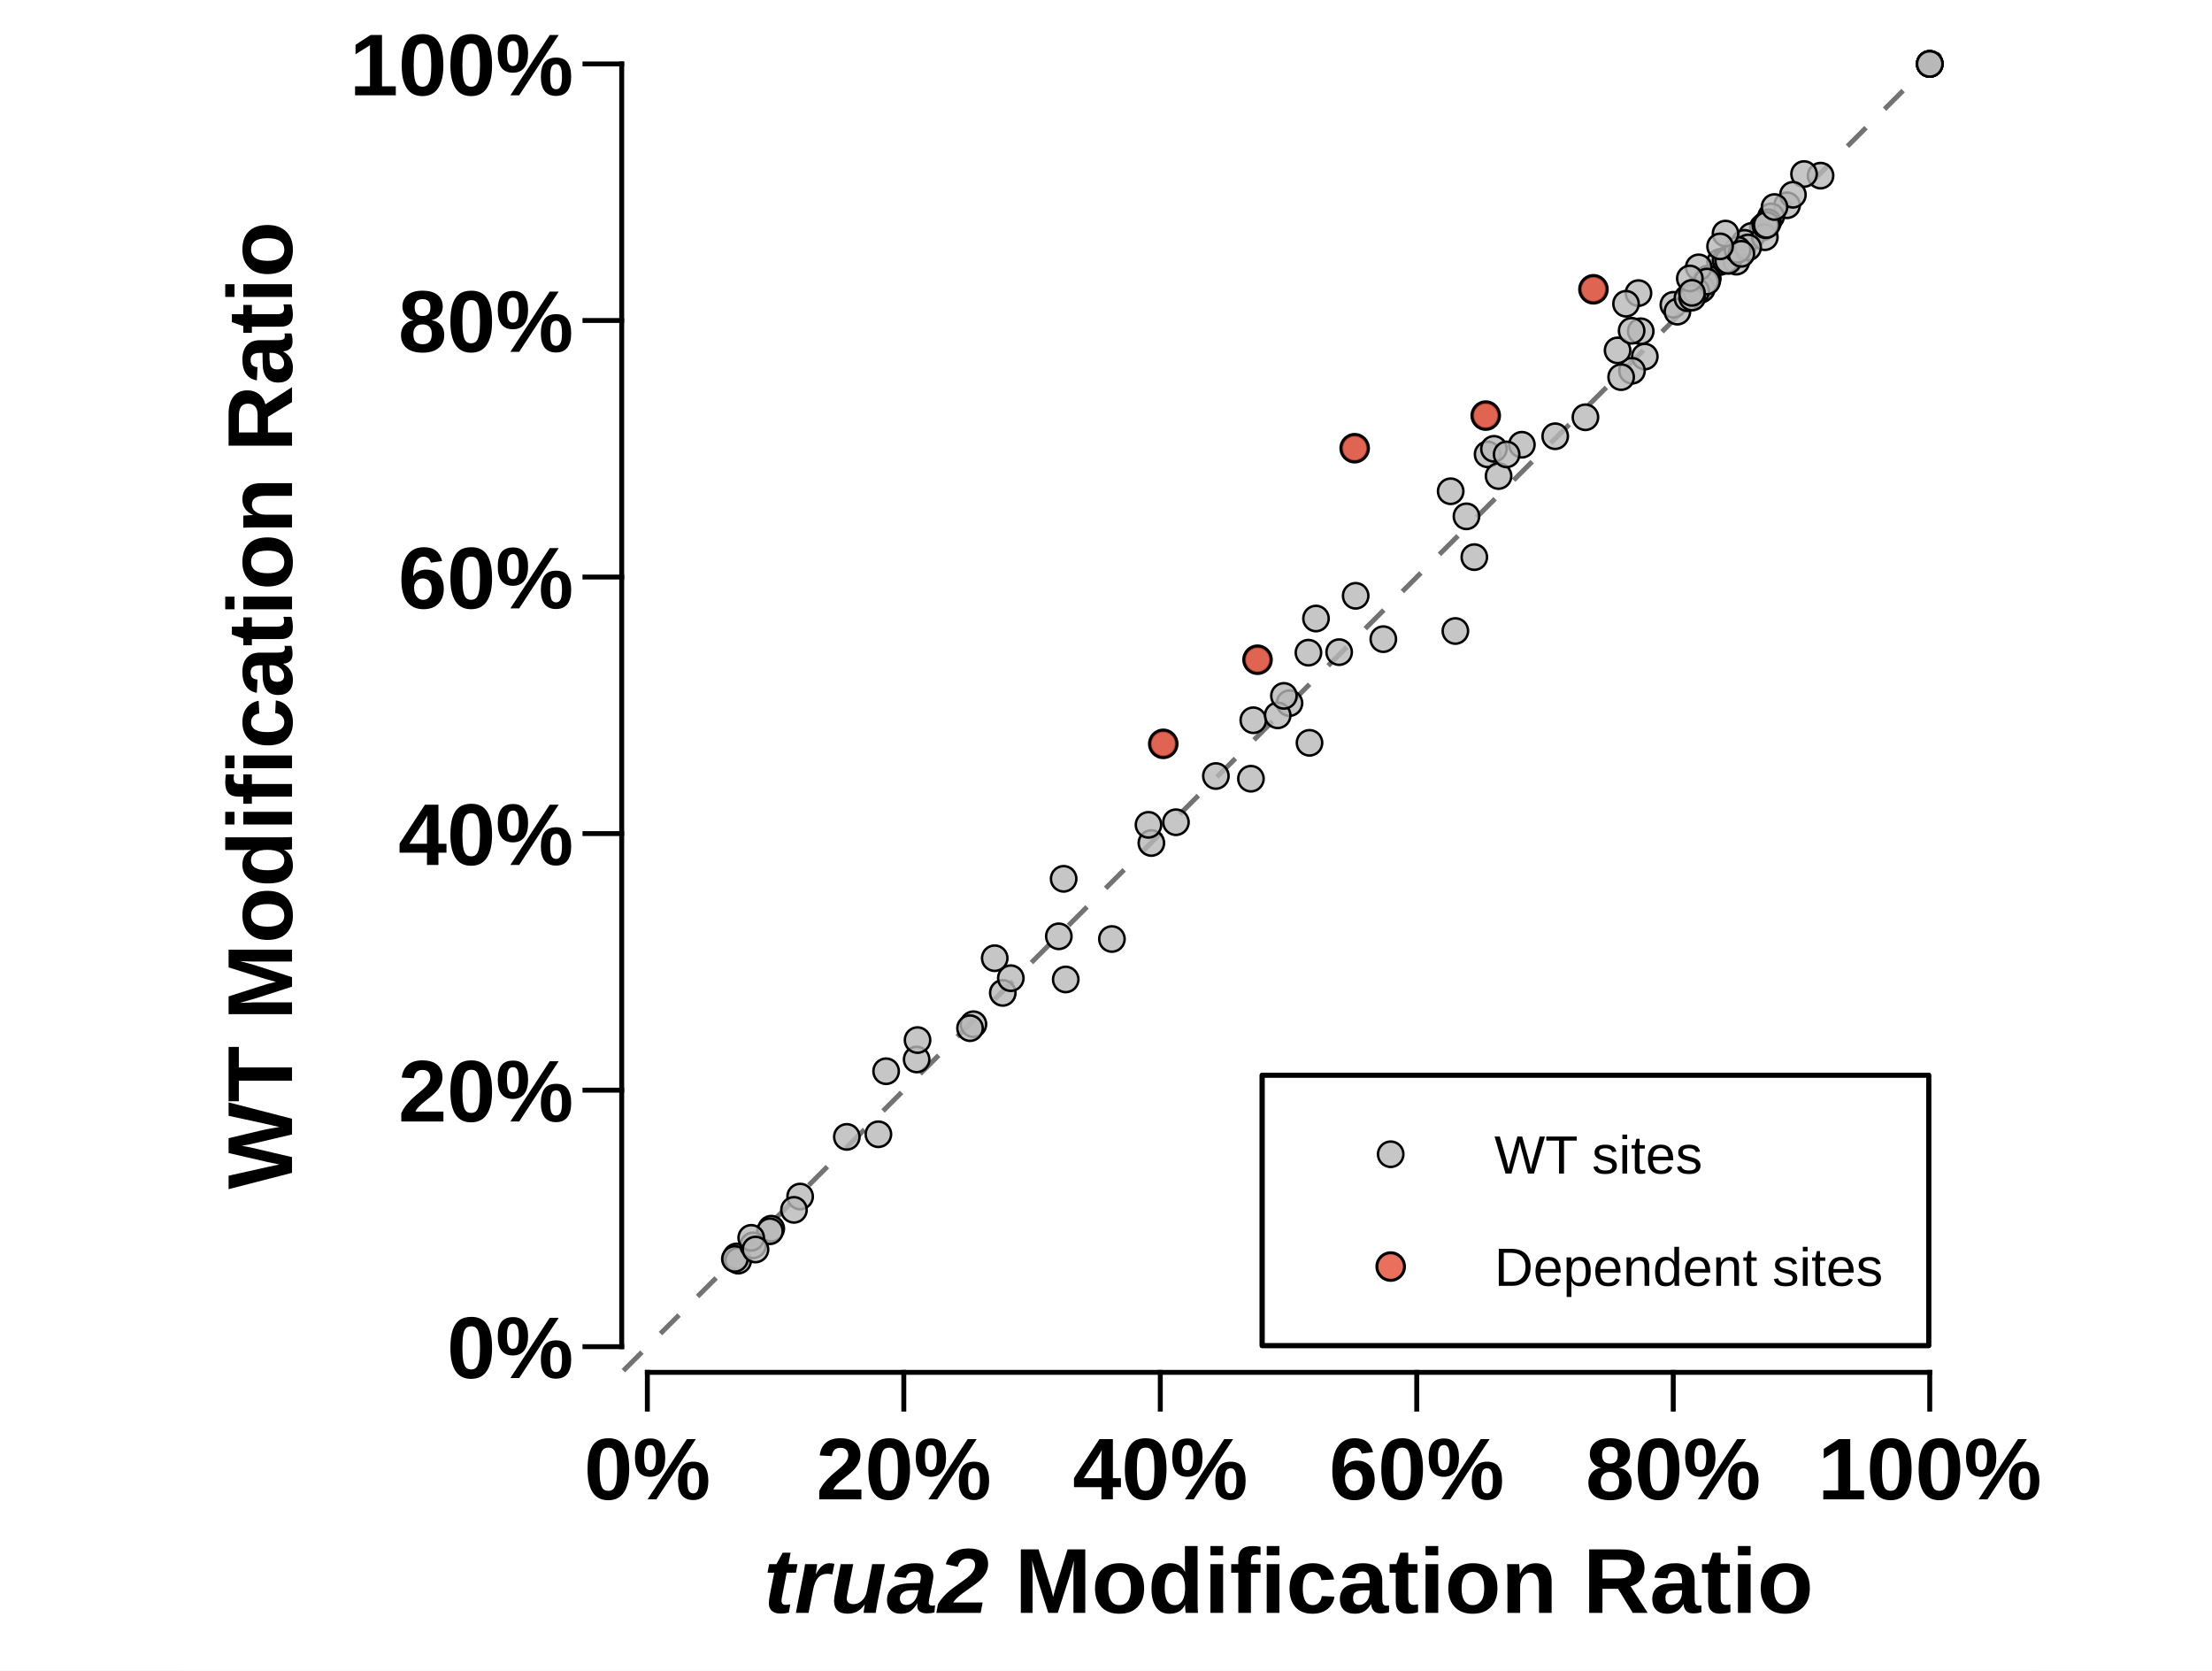
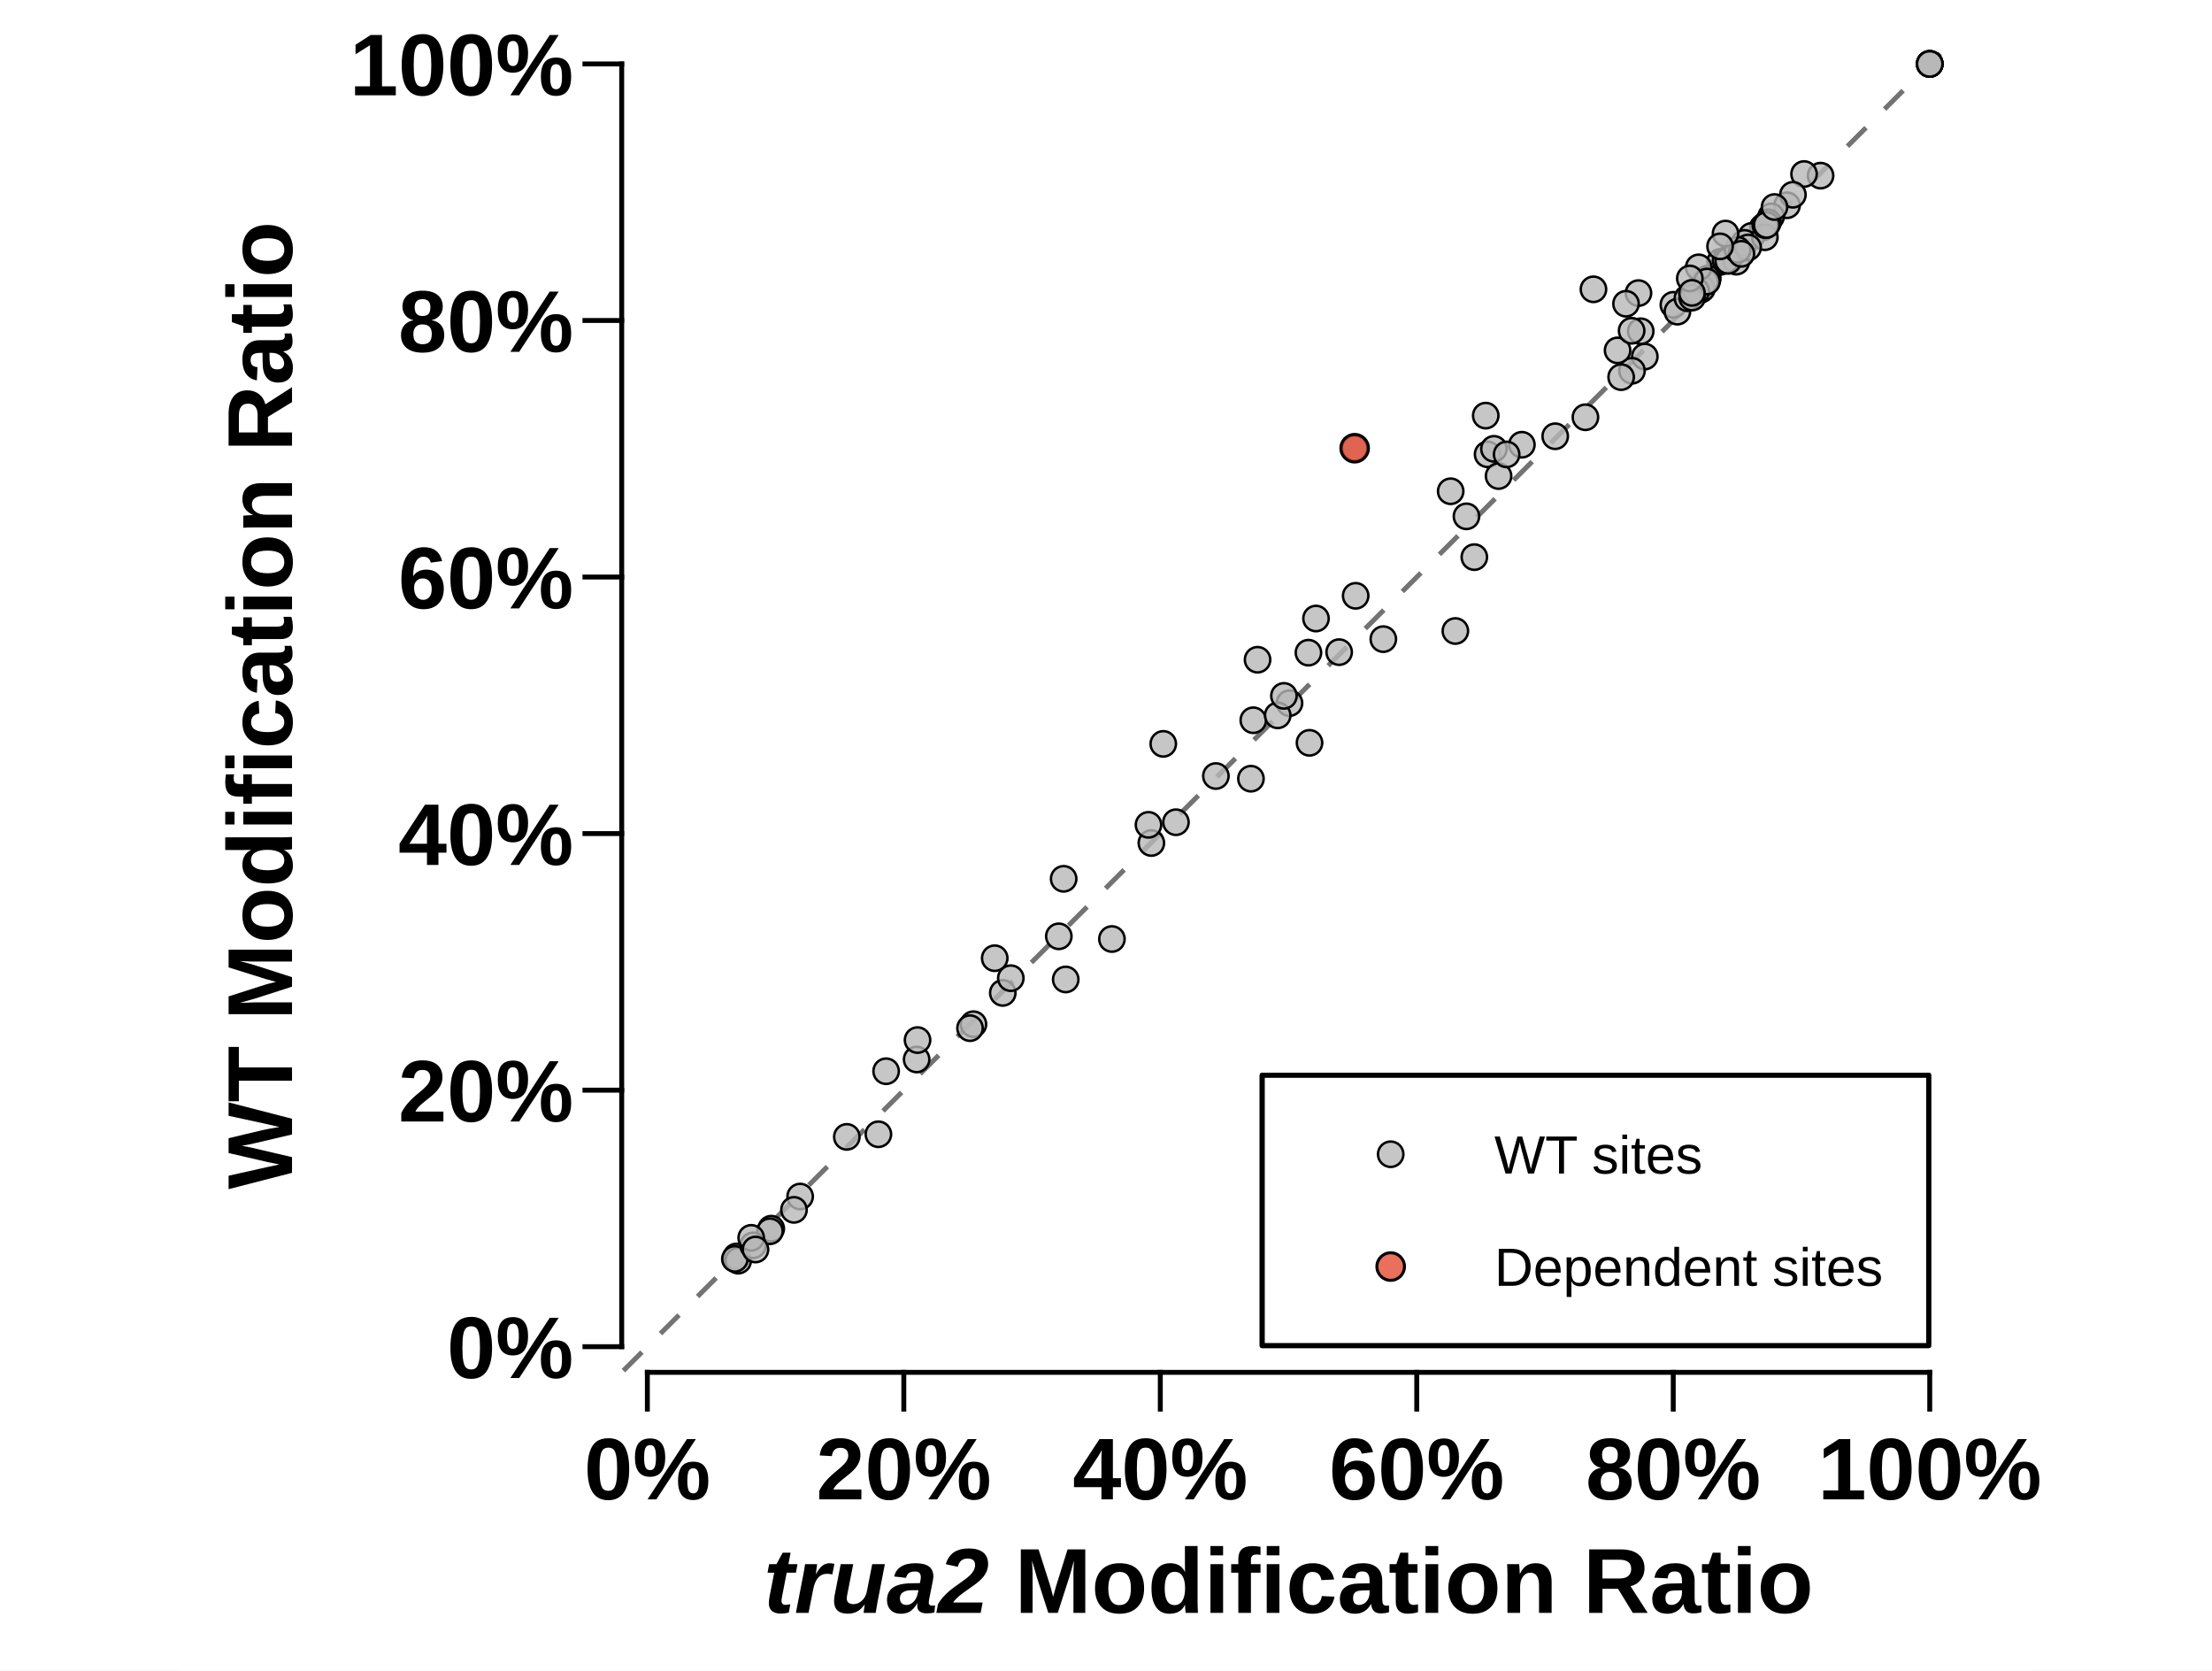
<svg xmlns="http://www.w3.org/2000/svg" width="576.00pt" height="434.88pt" viewBox="0 0 576.00 434.88">
  <g class="svglite">
    <defs>
      <style type="text/css">
    .svglite line, .svglite polyline, .svglite polygon, .svglite path, .svglite rect, .svglite circle {
      fill: none;
      stroke: #000000;
      stroke-linecap: round;
      stroke-linejoin: round;
      stroke-miterlimit: 10.00;
    }
    .svglite text {
      white-space: pre;
    }
    .svglite g.glyphgroup path {
      fill: inherit;
      stroke: none;
    }
  </style>
    </defs>
    <rect width="100%" height="100%" style="stroke: none; fill: #FFFFFF;" />
    <defs>
      <clipPath id="cpMC4wMHw1NzYuMDB8MC4wMHw0MzQuODg=">
        <rect x="0.00" y="0.00" width="576.00" height="434.88" />
      </clipPath>
    </defs>
    <g clip-path="url(#cpMC4wMHw1NzYuMDB8MC4wMHw0MzQuODg=)">
</g>
    <defs>
      <clipPath id="cpNDYuOTB8NTI5LjEwfDAuMDB8NDM0Ljg4">
        <rect x="46.90" y="0.00" width="482.20" height="434.88" />
      </clipPath>
    </defs>
    <g clip-path="url(#cpNDYuOTB8NTI5LjEwfDAuMDB8NDM0Ljg4)">
      <rect x="46.90" y="-0" width="482.20" height="434.88" style="stroke-width: 3.66; stroke: none; fill: #FFFFFF;" />
    </g>
    <g clip-path="url(#cpMC4wMHw1NzYuMDB8MC4wMHw0MzQuODg=)">
</g>
    <defs>
      <clipPath id="cpMTYxLjg5fDUwOS4xN3w5Ljk2fDM1Ny4yNQ==">
        <rect x="161.89" y="9.96" width="347.29" height="347.29" />
      </clipPath>
    </defs>
    <g clip-path="url(#cpMTYxLjg5fDUwOS4xN3w5Ljk2fDM1Ny4yNQ==)">
      <rect x="161.89" y="9.96" width="347.29" height="347.29" style="stroke-width: 3.66; stroke: none;" />
      <line x1="-185.40" y1="704.54" x2="856.46" y2="-337.32" style="stroke-width: 1.28; stroke: #737373; stroke-dasharray: 6.83,6.83; stroke-linecap: butt;" />
      <circle cx="465.35" cy="53.43" r="3.31" style="stroke-width: 0.64; fill: #B8B8B8; fill-opacity: 0.80;" />
      <circle cx="474.07" cy="45.72" r="3.31" style="stroke-width: 0.64; fill: #B8B8B8; fill-opacity: 0.80;" />
      <circle cx="447.90" cy="68.19" r="3.31" style="stroke-width: 0.64; fill: #B8B8B8; fill-opacity: 0.80;" />
      <circle cx="442.67" cy="75.50" r="3.31" style="stroke-width: 0.64; fill: #B8B8B8; fill-opacity: 0.80;" />
      <circle cx="435.74" cy="79.34" r="3.31" style="stroke-width: 0.64; fill: #B8B8B8; fill-opacity: 0.80;" />
      <circle cx="469.77" cy="45.30" r="3.31" style="stroke-width: 0.64; fill: #B8B8B8; fill-opacity: 0.80;" />
      <circle cx="428.30" cy="92.82" r="3.31" style="stroke-width: 0.64; fill: #B8B8B8; fill-opacity: 0.80;" />
      <circle cx="220.51" cy="295.95" r="3.31" style="stroke-width: 0.64; fill: #B8B8B8; fill-opacity: 0.80;" />
+       <circle cx="302.91" cy="193.64" r="3.31" style="stroke-width: 0.64; fill: #B8B8B8; fill-opacity: 0.80;" />
      <circle cx="353.01" cy="155.10" r="3.31" style="stroke-width: 0.64; fill: #B8B8B8; fill-opacity: 0.80;" />
      <circle cx="261.12" cy="258.47" r="3.31" style="stroke-width: 0.64; fill: #B8B8B8; fill-opacity: 0.80;" />
      <circle cx="404.97" cy="113.56" r="3.31" style="stroke-width: 0.64; fill: #B8B8B8; fill-opacity: 0.80;" />
      <circle cx="306.21" cy="214.04" r="3.31" style="stroke-width: 0.64; fill: #B8B8B8; fill-opacity: 0.80;" />
      <circle cx="263.21" cy="254.64" r="3.31" style="stroke-width: 0.64; fill: #B8B8B8; fill-opacity: 0.80;" />
      <circle cx="191.71" cy="327.26" r="3.31" style="stroke-width: 0.64; fill: #B8B8B8; fill-opacity: 0.80;" />
      <circle cx="377.75" cy="127.88" r="3.31" style="stroke-width: 0.64; fill: #B8B8B8; fill-opacity: 0.80;" />
      <circle cx="191.81" cy="327.07" r="3.31" style="stroke-width: 0.64; fill: #B8B8B8; fill-opacity: 0.80;" />
      <circle cx="326.35" cy="187.49" r="3.31" style="stroke-width: 0.64; fill: #B8B8B8; fill-opacity: 0.80;" />
      <circle cx="387.36" cy="118.27" r="3.31" style="stroke-width: 0.64; fill: #B8B8B8; fill-opacity: 0.80;" />
      <circle cx="208.35" cy="311.48" r="3.31" style="stroke-width: 0.64; fill: #B8B8B8; fill-opacity: 0.80;" />
      <circle cx="325.74" cy="202.71" r="3.31" style="stroke-width: 0.64; fill: #B8B8B8; fill-opacity: 0.80;" />
      <circle cx="452.15" cy="68.11" r="3.31" style="stroke-width: 0.64; fill: #B8B8B8; fill-opacity: 0.80;" />
      <circle cx="444.70" cy="72.50" r="3.31" style="stroke-width: 0.64; fill: #B8B8B8; fill-opacity: 0.80;" />
      <circle cx="459.03" cy="59.21" r="3.31" style="stroke-width: 0.64; fill: #B8B8B8; fill-opacity: 0.80;" />
      <circle cx="412.84" cy="108.62" r="3.31" style="stroke-width: 0.64; fill: #B8B8B8; fill-opacity: 0.80;" />
      <circle cx="192.23" cy="328.17" r="3.31" style="stroke-width: 0.64; fill: #B8B8B8; fill-opacity: 0.80;" />
      <circle cx="191.36" cy="327.72" r="3.31" style="stroke-width: 0.64; fill: #B8B8B8; fill-opacity: 0.80;" />
      <circle cx="390.22" cy="123.92" r="3.31" style="stroke-width: 0.64; fill: #B8B8B8; fill-opacity: 0.80;" />
      <circle cx="342.68" cy="161.01" r="3.31" style="stroke-width: 0.64; fill: #B8B8B8; fill-opacity: 0.80;" />
      <circle cx="289.54" cy="244.44" r="3.31" style="stroke-width: 0.64; fill: #B8B8B8; fill-opacity: 0.80;" />
      <circle cx="238.69" cy="275.80" r="3.31" style="stroke-width: 0.64; fill: #B8B8B8; fill-opacity: 0.80;" />
      <circle cx="253.48" cy="266.62" r="3.31" style="stroke-width: 0.64; fill: #B8B8B8; fill-opacity: 0.80;" />
      <circle cx="228.73" cy="295.27" r="3.31" style="stroke-width: 0.64; fill: #B8B8B8; fill-opacity: 0.80;" />
      <circle cx="461.21" cy="56.32" r="3.31" style="stroke-width: 0.64; fill: #B8B8B8; fill-opacity: 0.80;" />
      <circle cx="443.16" cy="75.20" r="3.31" style="stroke-width: 0.64; fill: #B8B8B8; fill-opacity: 0.80;" />
      <circle cx="436.79" cy="81.13" r="3.31" style="stroke-width: 0.64; fill: #B8B8B8; fill-opacity: 0.80;" />
      <circle cx="275.71" cy="243.74" r="3.31" style="stroke-width: 0.64; fill: #B8B8B8; fill-opacity: 0.80;" />
      <circle cx="378.97" cy="164.26" r="3.31" style="stroke-width: 0.64; fill: #B8B8B8; fill-opacity: 0.80;" />
      <circle cx="502.50" cy="16.64" r="3.31" style="stroke-width: 0.64; fill: #B8B8B8; fill-opacity: 0.80;" />
      <circle cx="335.78" cy="183.04" r="3.31" style="stroke-width: 0.64; fill: #B8B8B8; fill-opacity: 0.80;" />
      <circle cx="316.61" cy="202.01" r="3.31" style="stroke-width: 0.64; fill: #B8B8B8; fill-opacity: 0.80;" />
      <circle cx="200.83" cy="319.85" r="3.31" style="stroke-width: 0.64; fill: #B8B8B8; fill-opacity: 0.80;" />
      <circle cx="277.51" cy="254.97" r="3.31" style="stroke-width: 0.64; fill: #B8B8B8; fill-opacity: 0.80;" />
+       <circle cx="414.93" cy="75.31" r="3.31" style="stroke-width: 0.64; fill: #B8B8B8; fill-opacity: 0.80;" />
+       <circle cx="327.46" cy="171.74" r="3.31" style="stroke-width: 0.64; fill: #B8B8B8; fill-opacity: 0.80;" />
      <circle cx="502.50" cy="16.64" r="3.31" style="stroke-width: 0.64; fill: #B8B8B8; fill-opacity: 0.80;" />
      <circle cx="444.03" cy="73.33" r="3.31" style="stroke-width: 0.64; fill: #B8B8B8; fill-opacity: 0.80;" />
      <circle cx="340.99" cy="193.37" r="3.31" style="stroke-width: 0.64; fill: #B8B8B8; fill-opacity: 0.80;" />
      <circle cx="456.11" cy="61.41" r="3.31" style="stroke-width: 0.64; fill: #B8B8B8; fill-opacity: 0.80;" />
      <circle cx="381.86" cy="134.41" r="3.31" style="stroke-width: 0.64; fill: #B8B8B8; fill-opacity: 0.80;" />
      <circle cx="424.97" cy="96.52" r="3.31" style="stroke-width: 0.64; fill: #B8B8B8; fill-opacity: 0.80;" />
      <circle cx="449.34" cy="67.77" r="3.31" style="stroke-width: 0.64; fill: #B8B8B8; fill-opacity: 0.80;" />
      <circle cx="252.59" cy="267.65" r="3.31" style="stroke-width: 0.64; fill: #B8B8B8; fill-opacity: 0.80;" />
      <circle cx="299.81" cy="219.45" r="3.31" style="stroke-width: 0.64; fill: #B8B8B8; fill-opacity: 0.80;" />
      <circle cx="450.02" cy="67.91" r="3.31" style="stroke-width: 0.64; fill: #B8B8B8; fill-opacity: 0.80;" />
      <circle cx="460.39" cy="57.88" r="3.31" style="stroke-width: 0.64; fill: #B8B8B8; fill-opacity: 0.80;" />
      <circle cx="238.92" cy="270.75" r="3.31" style="stroke-width: 0.64; fill: #B8B8B8; fill-opacity: 0.80;" />
+       <circle cx="386.88" cy="108.19" r="3.31" style="stroke-width: 0.64; fill: #B8B8B8; fill-opacity: 0.80;" />
      <circle cx="206.75" cy="314.95" r="3.31" style="stroke-width: 0.64; fill: #B8B8B8; fill-opacity: 0.80;" />
      <circle cx="340.71" cy="169.90" r="3.31" style="stroke-width: 0.64; fill: #B8B8B8; fill-opacity: 0.80;" />
      <circle cx="466.87" cy="50.70" r="3.31" style="stroke-width: 0.64; fill: #B8B8B8; fill-opacity: 0.80;" />
      <circle cx="348.71" cy="169.76" r="3.31" style="stroke-width: 0.64; fill: #B8B8B8; fill-opacity: 0.80;" />
      <circle cx="454.24" cy="63.22" r="3.31" style="stroke-width: 0.64; fill: #B8B8B8; fill-opacity: 0.80;" />
      <circle cx="502.50" cy="16.64" r="3.31" style="stroke-width: 0.64; fill: #B8B8B8; fill-opacity: 0.80;" />
      <circle cx="383.91" cy="145.03" r="3.31" style="stroke-width: 0.64; fill: #B8B8B8; fill-opacity: 0.80;" />
      <circle cx="332.71" cy="186.22" r="3.31" style="stroke-width: 0.64; fill: #B8B8B8; fill-opacity: 0.80;" />
      <circle cx="459.56" cy="61.75" r="3.31" style="stroke-width: 0.64; fill: #B8B8B8; fill-opacity: 0.80;" />
      <circle cx="502.50" cy="16.64" r="3.31" style="stroke-width: 0.64; fill: #B8B8B8; fill-opacity: 0.80;" />
      <circle cx="455.21" cy="64.42" r="3.31" style="stroke-width: 0.64; fill: #B8B8B8; fill-opacity: 0.80;" />
      <circle cx="421.21" cy="91.21" r="3.31" style="stroke-width: 0.64; fill: #B8B8B8; fill-opacity: 0.80;" />
      <circle cx="422.14" cy="98.17" r="3.31" style="stroke-width: 0.64; fill: #B8B8B8; fill-opacity: 0.80;" />
      <circle cx="427.24" cy="86.23" r="3.31" style="stroke-width: 0.64; fill: #B8B8B8; fill-opacity: 0.80;" />
      <circle cx="396.29" cy="115.77" r="3.31" style="stroke-width: 0.64; fill: #B8B8B8; fill-opacity: 0.80;" />
      <circle cx="389.02" cy="116.84" r="3.31" style="stroke-width: 0.64; fill: #B8B8B8; fill-opacity: 0.80;" />
      <circle cx="424.87" cy="86.10" r="3.31" style="stroke-width: 0.64; fill: #B8B8B8; fill-opacity: 0.80;" />
      <circle cx="426.65" cy="76.30" r="3.31" style="stroke-width: 0.64; fill: #B8B8B8; fill-opacity: 0.80;" />
      <circle cx="423.41" cy="79.07" r="3.31" style="stroke-width: 0.64; fill: #B8B8B8; fill-opacity: 0.80;" />
      <circle cx="442.34" cy="69.59" r="3.31" style="stroke-width: 0.64; fill: #B8B8B8; fill-opacity: 0.80;" />
      <circle cx="439.40" cy="77.63" r="3.31" style="stroke-width: 0.64; fill: #B8B8B8; fill-opacity: 0.80;" />
      <circle cx="441.71" cy="75.81" r="3.31" style="stroke-width: 0.64; fill: #B8B8B8; fill-opacity: 0.80;" />
      <circle cx="502.50" cy="16.64" r="3.31" style="stroke-width: 0.64; fill: #B8B8B8; fill-opacity: 0.80;" />
      <circle cx="459.69" cy="58.62" r="3.31" style="stroke-width: 0.64; fill: #B8B8B8; fill-opacity: 0.80;" />
      <circle cx="200.49" cy="320.52" r="3.31" style="stroke-width: 0.64; fill: #B8B8B8; fill-opacity: 0.80;" />
      <circle cx="444.51" cy="73.28" r="3.31" style="stroke-width: 0.64; fill: #B8B8B8; fill-opacity: 0.80;" />
      <circle cx="460.04" cy="58.55" r="3.31" style="stroke-width: 0.64; fill: #B8B8B8; fill-opacity: 0.80;" />
      <circle cx="196.10" cy="324.19" r="3.31" style="stroke-width: 0.64; fill: #B8B8B8; fill-opacity: 0.80;" />
      <circle cx="360.21" cy="166.38" r="3.31" style="stroke-width: 0.64; fill: #B8B8B8; fill-opacity: 0.80;" />
      <circle cx="440.63" cy="77.46" r="3.31" style="stroke-width: 0.64; fill: #B8B8B8; fill-opacity: 0.80;" />
      <circle cx="440.02" cy="72.48" r="3.31" style="stroke-width: 0.64; fill: #B8B8B8; fill-opacity: 0.80;" />
      <circle cx="299.06" cy="214.72" r="3.31" style="stroke-width: 0.64; fill: #B8B8B8; fill-opacity: 0.80;" />
      <circle cx="452.47" cy="65.03" r="3.31" style="stroke-width: 0.64; fill: #B8B8B8; fill-opacity: 0.80;" />
      <circle cx="440.58" cy="76.24" r="3.31" style="stroke-width: 0.64; fill: #B8B8B8; fill-opacity: 0.80;" />
      <circle cx="195.61" cy="322.23" r="3.31" style="stroke-width: 0.64; fill: #B8B8B8; fill-opacity: 0.80;" />
      <circle cx="259.02" cy="249.44" r="3.31" style="stroke-width: 0.64; fill: #B8B8B8; fill-opacity: 0.80;" />
      <circle cx="276.97" cy="228.77" r="3.31" style="stroke-width: 0.64; fill: #B8B8B8; fill-opacity: 0.80;" />
      <circle cx="453.45" cy="66.07" r="3.31" style="stroke-width: 0.64; fill: #B8B8B8; fill-opacity: 0.80;" />
      <circle cx="449.32" cy="60.80" r="3.31" style="stroke-width: 0.64; fill: #B8B8B8; fill-opacity: 0.80;" />
      <circle cx="230.74" cy="278.86" r="3.31" style="stroke-width: 0.64; fill: #B8B8B8; fill-opacity: 0.80;" />
      <circle cx="392.32" cy="118.29" r="3.31" style="stroke-width: 0.64; fill: #B8B8B8; fill-opacity: 0.80;" />
      <circle cx="334.33" cy="181.15" r="3.31" style="stroke-width: 0.64; fill: #B8B8B8; fill-opacity: 0.80;" />
      <circle cx="196.73" cy="325.27" r="3.31" style="stroke-width: 0.64; fill: #B8B8B8; fill-opacity: 0.80;" />
      <circle cx="462.08" cy="53.89" r="3.31" style="stroke-width: 0.64; fill: #B8B8B8; fill-opacity: 0.80;" />
      <circle cx="447.90" cy="64.13" r="3.31" style="stroke-width: 0.64; fill: #B8B8B8; fill-opacity: 0.80;" />
-       <circle cx="302.91" cy="193.64" r="3.31" style="stroke-width: 0.64; fill: #B8B8B8; fill-opacity: 0.80;" />
-       <circle cx="414.93" cy="75.31" r="3.31" style="stroke-width: 0.64; fill: #B8B8B8; fill-opacity: 0.80;" />
-       <circle cx="327.46" cy="171.74" r="3.31" style="stroke-width: 0.64; fill: #B8B8B8; fill-opacity: 0.80;" />
      <circle cx="352.75" cy="116.68" r="3.31" style="stroke-width: 0.64; fill: #B8B8B8; fill-opacity: 0.80;" />
-       <circle cx="386.88" cy="108.19" r="3.31" style="stroke-width: 0.64; fill: #B8B8B8; fill-opacity: 0.80;" />
-       <circle cx="302.91" cy="193.64" r="3.59" style="stroke-width: 0.78; fill: #E64B35; fill-opacity: 0.80;" />
-       <circle cx="414.93" cy="75.31" r="3.59" style="stroke-width: 0.78; fill: #E64B35; fill-opacity: 0.80;" />
-       <circle cx="327.46" cy="171.74" r="3.59" style="stroke-width: 0.78; fill: #E64B35; fill-opacity: 0.80;" />
      <circle cx="352.75" cy="116.68" r="3.59" style="stroke-width: 0.78; fill: #E64B35; fill-opacity: 0.80;" />
-       <circle cx="386.88" cy="108.19" r="3.59" style="stroke-width: 0.78; fill: #E64B35; fill-opacity: 0.80;" />
    </g>
    <g clip-path="url(#cpMC4wMHw1NzYuMDB8MC4wMHw0MzQuODg=)">
      <polyline points="161.89,350.57 161.89,16.64 " style="stroke-width: 1.28; stroke-linecap: square;" />
      <text x="149.33" y="358.73" text-anchor="end" style="font-size: 22.80px; font-weight: bold; font-family: &quot;Arial&quot;;">0%</text>
      <text x="149.33" y="291.95" text-anchor="end" style="font-size: 22.80px; font-weight: bold; font-family: &quot;Arial&quot;;">20%</text>
      <text x="149.33" y="225.16" text-anchor="end" style="font-size: 22.80px; font-weight: bold; font-family: &quot;Arial&quot;;">40%</text>
      <text x="149.33" y="158.37" text-anchor="end" style="font-size: 22.80px; font-weight: bold; font-family: &quot;Arial&quot;;">60%</text>
      <text x="149.33" y="91.59" text-anchor="end" style="font-size: 22.80px; font-weight: bold; font-family: &quot;Arial&quot;;">80%</text>
      <text x="149.33" y="24.80" text-anchor="end" style="font-size: 22.80px; font-weight: bold; font-family: &quot;Arial&quot;;">100%</text>
      <polyline points="152.32,350.57 161.89,350.57 " style="stroke-width: 1.28; stroke-linecap: square;" />
      <polyline points="152.32,283.79 161.89,283.79 " style="stroke-width: 1.28; stroke-linecap: square;" />
      <polyline points="152.32,217.00 161.89,217.00 " style="stroke-width: 1.28; stroke-linecap: square;" />
      <polyline points="152.32,150.21 161.89,150.21 " style="stroke-width: 1.28; stroke-linecap: square;" />
      <polyline points="152.32,83.43 161.89,83.43 " style="stroke-width: 1.28; stroke-linecap: square;" />
      <polyline points="152.32,16.64 161.89,16.64 " style="stroke-width: 1.28; stroke-linecap: square;" />
      <polyline points="168.57,357.25 502.50,357.25 " style="stroke-width: 1.28; stroke-linecap: square;" />
      <polyline points="168.57,366.81 168.57,357.25 " style="stroke-width: 1.28; stroke-linecap: square;" />
      <polyline points="235.35,366.81 235.35,357.25 " style="stroke-width: 1.28; stroke-linecap: square;" />
      <polyline points="302.14,366.81 302.14,357.25 " style="stroke-width: 1.28; stroke-linecap: square;" />
      <polyline points="368.92,366.81 368.92,357.25 " style="stroke-width: 1.28; stroke-linecap: square;" />
      <polyline points="435.71,366.81 435.71,357.25 " style="stroke-width: 1.28; stroke-linecap: square;" />
      <polyline points="502.50,366.81 502.50,357.25 " style="stroke-width: 1.28; stroke-linecap: square;" />
      <text x="168.57" y="390.32" text-anchor="middle" style="font-size: 22.80px; font-weight: bold; font-family: &quot;Arial&quot;;">0%</text>
      <text x="235.35" y="390.32" text-anchor="middle" style="font-size: 22.80px; font-weight: bold; font-family: &quot;Arial&quot;;">20%</text>
      <text x="302.14" y="390.32" text-anchor="middle" style="font-size: 22.80px; font-weight: bold; font-family: &quot;Arial&quot;;">40%</text>
      <text x="368.92" y="390.32" text-anchor="middle" style="font-size: 22.80px; font-weight: bold; font-family: &quot;Arial&quot;;">60%</text>
      <text x="435.71" y="390.32" text-anchor="middle" style="font-size: 22.80px; font-weight: bold; font-family: &quot;Arial&quot;;">80%</text>
      <text x="502.50" y="390.32" text-anchor="middle" style="font-size: 22.80px; font-weight: bold; font-family: &quot;Arial&quot;;">100%</text>
      <text x="198.85" y="419.86" style="font-size: 24.00px; font-weight: bold; font-style: italic; font-family: &quot;Arial&quot;;">trua2</text>
      <text x="264.21" y="419.86" style="font-size: 24.00px; font-weight: bold; font-family: &quot;Arial&quot;;">Modification</text>
      <text x="412.21" y="419.86" style="font-size: 24.00px; font-weight: bold; font-family: &quot;Arial&quot;;">Ratio</text>
      <text transform="translate(76.04,183.61) rotate(-90)" text-anchor="middle" style="font-size: 24.00px; font-weight: bold; font-family: &quot;Arial&quot;;">WT Modification Ratio</text>
      <rect x="328.66" y="279.88" width="173.57" height="70.43" style="stroke-width: 1.28;" />
      <rect x="328.66" y="279.88" width="173.57" height="70.43" style="stroke-width: 1.28;" />
      <rect x="340.61" y="291.83" width="43.04" height="17.28" style="stroke-width: 3.66; stroke: none; fill: #FFFFFF;" />
      <circle cx="362.13" cy="300.47" r="3.31" style="stroke-width: 0.64; fill: #B8B8B8; fill-opacity: 0.80;" />
      <rect x="340.61" y="321.07" width="43.04" height="17.28" style="stroke-width: 3.66; stroke: none; fill: #FFFFFF;" />
      <circle cx="362.13" cy="329.71" r="3.59" style="stroke-width: 0.78; fill: #E64B35; fill-opacity: 0.80;" />
      <text x="389.13" y="305.49" style="font-size: 14.00px; font-family: &quot;Arial&quot;;">WT sites</text>
      <text x="389.13" y="334.72" style="font-size: 14.00px; font-family: &quot;Arial&quot;;">Dependent sites</text>
    </g>
  </g>
</svg>
